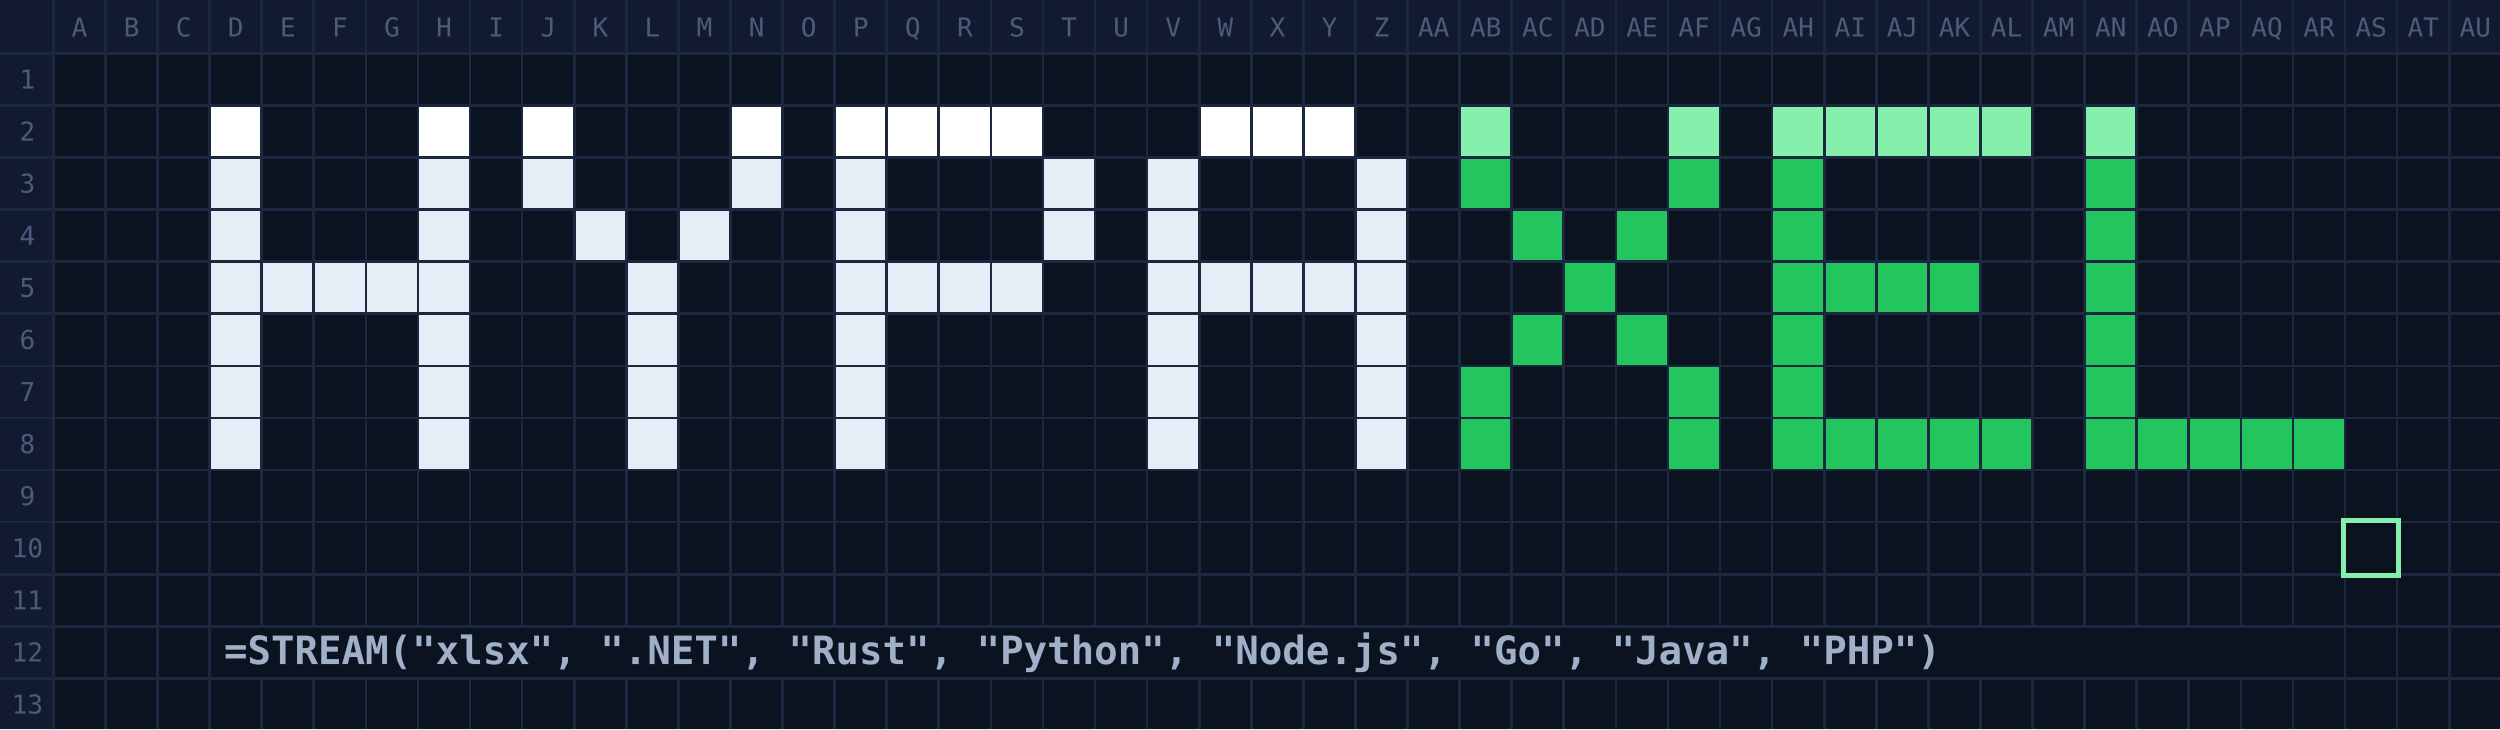
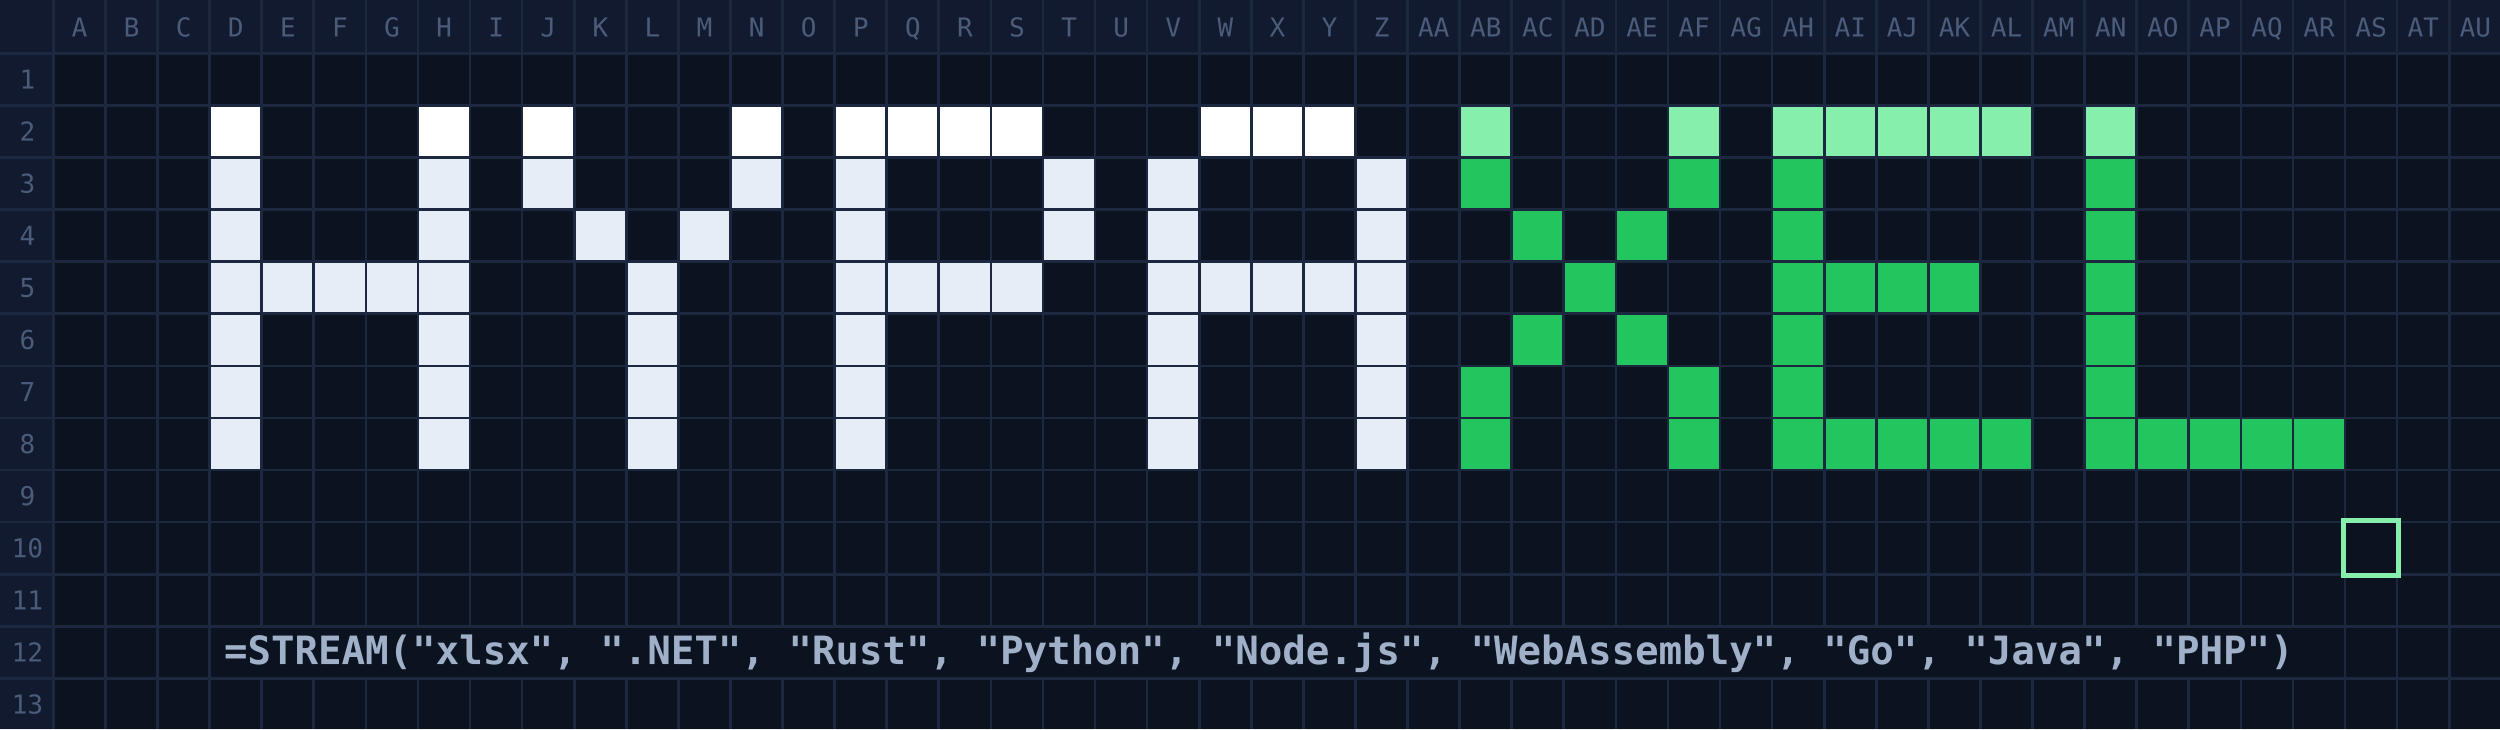
- <svg xmlns="http://www.w3.org/2000/svg" viewBox="0 0 960 280" width="960" height="280" role="img" aria-label="Hypaxel: streaming XLSX writers for .NET, Rust, Python, Node.js, Go, Java and PHP" shape-rendering="crispEdges">
+ <svg xmlns="http://www.w3.org/2000/svg" viewBox="0 0 960 280" width="960" height="280" role="img" aria-label="Hypaxel: streaming XLSX writers for .NET, Rust, Python, Node.js, browsers (WebAssembly), Go, Java and PHP" shape-rendering="crispEdges">
  <style>
.l{font-family:ui-monospace,SFMono-Regular,Menlo,Consolas,monospace;font-size:10px;fill:#4b5b7a;text-anchor:middle}
.t{font-family:ui-monospace,SFMono-Regular,Menlo,Consolas,monospace;font-size:15px;font-weight:600;fill:#9fb0c8}
.s{animation:s 4.8s steps(1,end) infinite;opacity:0}
.c{animation:c 1.2s steps(1,end) infinite}
@keyframes s{0%{opacity:0}4%{opacity:1}70%{opacity:1}100%{opacity:0}}
@keyframes c{50%{opacity:0}}
@media (prefers-reduced-motion:reduce){.s{animation:none;opacity:1}.c{animation:none}}
</style>
  <rect width="960" height="280" fill="#0b1220" />
  <rect width="960" height="20" fill="#111a2e" />
  <rect width="20" height="280" fill="#111a2e" />
  <rect x="20" y="0" width="1" height="280" fill="#1c2740" />
  <rect x="40" y="0" width="1" height="280" fill="#1c2740" />
  <rect x="60" y="0" width="1" height="280" fill="#1c2740" />
  <rect x="80" y="0" width="1" height="280" fill="#1c2740" />
  <rect x="100" y="0" width="1" height="280" fill="#1c2740" />
  <rect x="120" y="0" width="1" height="280" fill="#1c2740" />
  <rect x="140" y="0" width="1" height="280" fill="#1c2740" />
  <rect x="160" y="0" width="1" height="280" fill="#1c2740" />
  <rect x="180" y="0" width="1" height="280" fill="#1c2740" />
  <rect x="200" y="0" width="1" height="280" fill="#1c2740" />
  <rect x="220" y="0" width="1" height="280" fill="#1c2740" />
  <rect x="240" y="0" width="1" height="280" fill="#1c2740" />
  <rect x="260" y="0" width="1" height="280" fill="#1c2740" />
  <rect x="280" y="0" width="1" height="280" fill="#1c2740" />
  <rect x="300" y="0" width="1" height="280" fill="#1c2740" />
  <rect x="320" y="0" width="1" height="280" fill="#1c2740" />
  <rect x="340" y="0" width="1" height="280" fill="#1c2740" />
  <rect x="360" y="0" width="1" height="280" fill="#1c2740" />
  <rect x="380" y="0" width="1" height="280" fill="#1c2740" />
  <rect x="400" y="0" width="1" height="280" fill="#1c2740" />
  <rect x="420" y="0" width="1" height="280" fill="#1c2740" />
  <rect x="440" y="0" width="1" height="280" fill="#1c2740" />
  <rect x="460" y="0" width="1" height="280" fill="#1c2740" />
  <rect x="480" y="0" width="1" height="280" fill="#1c2740" />
  <rect x="500" y="0" width="1" height="280" fill="#1c2740" />
  <rect x="520" y="0" width="1" height="280" fill="#1c2740" />
  <rect x="540" y="0" width="1" height="280" fill="#1c2740" />
  <rect x="560" y="0" width="1" height="280" fill="#1c2740" />
  <rect x="580" y="0" width="1" height="280" fill="#1c2740" />
  <rect x="600" y="0" width="1" height="280" fill="#1c2740" />
  <rect x="620" y="0" width="1" height="280" fill="#1c2740" />
  <rect x="640" y="0" width="1" height="280" fill="#1c2740" />
  <rect x="660" y="0" width="1" height="280" fill="#1c2740" />
  <rect x="680" y="0" width="1" height="280" fill="#1c2740" />
  <rect x="700" y="0" width="1" height="280" fill="#1c2740" />
  <rect x="720" y="0" width="1" height="280" fill="#1c2740" />
  <rect x="740" y="0" width="1" height="280" fill="#1c2740" />
  <rect x="760" y="0" width="1" height="280" fill="#1c2740" />
  <rect x="780" y="0" width="1" height="280" fill="#1c2740" />
  <rect x="800" y="0" width="1" height="280" fill="#1c2740" />
  <rect x="820" y="0" width="1" height="280" fill="#1c2740" />
  <rect x="840" y="0" width="1" height="280" fill="#1c2740" />
  <rect x="860" y="0" width="1" height="280" fill="#1c2740" />
  <rect x="880" y="0" width="1" height="280" fill="#1c2740" />
  <rect x="900" y="0" width="1" height="280" fill="#1c2740" />
  <rect x="920" y="0" width="1" height="280" fill="#1c2740" />
  <rect x="940" y="0" width="1" height="280" fill="#1c2740" />
  <rect x="0" y="20" width="960" height="1" fill="#1c2740" />
  <rect x="0" y="40" width="960" height="1" fill="#1c2740" />
  <rect x="0" y="60" width="960" height="1" fill="#1c2740" />
  <rect x="0" y="80" width="960" height="1" fill="#1c2740" />
  <rect x="0" y="100" width="960" height="1" fill="#1c2740" />
  <rect x="0" y="120" width="960" height="1" fill="#1c2740" />
  <rect x="0" y="140" width="960" height="1" fill="#1c2740" />
  <rect x="0" y="160" width="960" height="1" fill="#1c2740" />
  <rect x="0" y="180" width="960" height="1" fill="#1c2740" />
  <rect x="0" y="200" width="960" height="1" fill="#1c2740" />
  <rect x="0" y="220" width="960" height="1" fill="#1c2740" />
  <rect x="0" y="240" width="960" height="1" fill="#1c2740" />
  <rect x="0" y="260" width="960" height="1" fill="#1c2740" />
  <text class="l" x="30.5" y="14">A</text>
  <text class="l" x="50.5" y="14">B</text>
  <text class="l" x="70.5" y="14">C</text>
  <text class="l" x="90.5" y="14">D</text>
  <text class="l" x="110.5" y="14">E</text>
  <text class="l" x="130.5" y="14">F</text>
  <text class="l" x="150.5" y="14">G</text>
  <text class="l" x="170.5" y="14">H</text>
  <text class="l" x="190.5" y="14">I</text>
  <text class="l" x="210.5" y="14">J</text>
  <text class="l" x="230.5" y="14">K</text>
  <text class="l" x="250.5" y="14">L</text>
  <text class="l" x="270.5" y="14">M</text>
  <text class="l" x="290.5" y="14">N</text>
  <text class="l" x="310.5" y="14">O</text>
  <text class="l" x="330.5" y="14">P</text>
  <text class="l" x="350.5" y="14">Q</text>
  <text class="l" x="370.5" y="14">R</text>
  <text class="l" x="390.5" y="14">S</text>
  <text class="l" x="410.5" y="14">T</text>
  <text class="l" x="430.5" y="14">U</text>
  <text class="l" x="450.5" y="14">V</text>
  <text class="l" x="470.5" y="14">W</text>
  <text class="l" x="490.5" y="14">X</text>
  <text class="l" x="510.5" y="14">Y</text>
  <text class="l" x="530.5" y="14">Z</text>
  <text class="l" x="550.5" y="14">AA</text>
  <text class="l" x="570.5" y="14">AB</text>
  <text class="l" x="590.5" y="14">AC</text>
  <text class="l" x="610.5" y="14">AD</text>
  <text class="l" x="630.5" y="14">AE</text>
  <text class="l" x="650.5" y="14">AF</text>
  <text class="l" x="670.5" y="14">AG</text>
  <text class="l" x="690.5" y="14">AH</text>
  <text class="l" x="710.5" y="14">AI</text>
  <text class="l" x="730.5" y="14">AJ</text>
  <text class="l" x="750.5" y="14">AK</text>
  <text class="l" x="770.5" y="14">AL</text>
  <text class="l" x="790.5" y="14">AM</text>
  <text class="l" x="810.5" y="14">AN</text>
  <text class="l" x="830.5" y="14">AO</text>
  <text class="l" x="850.5" y="14">AP</text>
  <text class="l" x="870.5" y="14">AQ</text>
  <text class="l" x="890.5" y="14">AR</text>
  <text class="l" x="910.5" y="14">AS</text>
  <text class="l" x="930.5" y="14">AT</text>
  <text class="l" x="950.5" y="14">AU</text>
  <text class="l" x="10.5" y="34">1</text>
  <text class="l" x="10.5" y="54">2</text>
  <text class="l" x="10.5" y="74">3</text>
  <text class="l" x="10.5" y="94">4</text>
  <text class="l" x="10.5" y="114">5</text>
  <text class="l" x="10.5" y="134">6</text>
  <text class="l" x="10.5" y="154">7</text>
  <text class="l" x="10.5" y="174">8</text>
  <text class="l" x="10.5" y="194">9</text>
  <text class="l" x="10.5" y="214">10</text>
  <text class="l" x="10.5" y="234">11</text>
  <text class="l" x="10.5" y="254">12</text>
  <text class="l" x="10.5" y="274">13</text>
  <rect x="81" y="41" width="19" height="19" fill="#ffffff" />
  <rect x="161" y="41" width="19" height="19" fill="#ffffff" />
  <rect x="81" y="61" width="19" height="19" fill="#e6edf7" />
  <rect x="161" y="61" width="19" height="19" fill="#e6edf7" />
  <rect x="81" y="81" width="19" height="19" fill="#e6edf7" />
  <rect x="161" y="81" width="19" height="19" fill="#e6edf7" />
  <rect x="81" y="101" width="19" height="19" fill="#e6edf7" />
  <rect x="101" y="101" width="19" height="19" fill="#e6edf7" />
  <rect x="121" y="101" width="19" height="19" fill="#e6edf7" />
  <rect x="141" y="101" width="19" height="19" fill="#e6edf7" />
  <rect x="161" y="101" width="19" height="19" fill="#e6edf7" />
  <rect x="81" y="121" width="19" height="19" fill="#e6edf7" />
  <rect x="161" y="121" width="19" height="19" fill="#e6edf7" />
  <rect x="81" y="141" width="19" height="19" fill="#e6edf7" />
  <rect x="161" y="141" width="19" height="19" fill="#e6edf7" />
  <rect x="81" y="161" width="19" height="19" fill="#e6edf7" />
  <rect x="161" y="161" width="19" height="19" fill="#e6edf7" />
  <rect x="201" y="41" width="19" height="19" fill="#ffffff" />
  <rect x="281" y="41" width="19" height="19" fill="#ffffff" />
  <rect x="201" y="61" width="19" height="19" fill="#e6edf7" />
  <rect x="281" y="61" width="19" height="19" fill="#e6edf7" />
  <rect x="221" y="81" width="19" height="19" fill="#e6edf7" />
  <rect x="261" y="81" width="19" height="19" fill="#e6edf7" />
  <rect x="241" y="101" width="19" height="19" fill="#e6edf7" />
  <rect x="241" y="121" width="19" height="19" fill="#e6edf7" />
  <rect x="241" y="141" width="19" height="19" fill="#e6edf7" />
  <rect x="241" y="161" width="19" height="19" fill="#e6edf7" />
  <rect x="321" y="41" width="19" height="19" fill="#ffffff" />
  <rect x="341" y="41" width="19" height="19" fill="#ffffff" />
  <rect x="361" y="41" width="19" height="19" fill="#ffffff" />
  <rect x="381" y="41" width="19" height="19" fill="#ffffff" />
  <rect x="321" y="61" width="19" height="19" fill="#e6edf7" />
  <rect x="401" y="61" width="19" height="19" fill="#e6edf7" />
  <rect x="321" y="81" width="19" height="19" fill="#e6edf7" />
  <rect x="401" y="81" width="19" height="19" fill="#e6edf7" />
  <rect x="321" y="101" width="19" height="19" fill="#e6edf7" />
  <rect x="341" y="101" width="19" height="19" fill="#e6edf7" />
  <rect x="361" y="101" width="19" height="19" fill="#e6edf7" />
  <rect x="381" y="101" width="19" height="19" fill="#e6edf7" />
  <rect x="321" y="121" width="19" height="19" fill="#e6edf7" />
  <rect x="321" y="141" width="19" height="19" fill="#e6edf7" />
  <rect x="321" y="161" width="19" height="19" fill="#e6edf7" />
  <rect x="461" y="41" width="19" height="19" fill="#ffffff" />
  <rect x="481" y="41" width="19" height="19" fill="#ffffff" />
  <rect x="501" y="41" width="19" height="19" fill="#ffffff" />
  <rect x="441" y="61" width="19" height="19" fill="#e6edf7" />
  <rect x="521" y="61" width="19" height="19" fill="#e6edf7" />
  <rect x="441" y="81" width="19" height="19" fill="#e6edf7" />
  <rect x="521" y="81" width="19" height="19" fill="#e6edf7" />
  <rect x="441" y="101" width="19" height="19" fill="#e6edf7" />
  <rect x="461" y="101" width="19" height="19" fill="#e6edf7" />
  <rect x="481" y="101" width="19" height="19" fill="#e6edf7" />
  <rect x="501" y="101" width="19" height="19" fill="#e6edf7" />
  <rect x="521" y="101" width="19" height="19" fill="#e6edf7" />
  <rect x="441" y="121" width="19" height="19" fill="#e6edf7" />
  <rect x="521" y="121" width="19" height="19" fill="#e6edf7" />
  <rect x="441" y="141" width="19" height="19" fill="#e6edf7" />
  <rect x="521" y="141" width="19" height="19" fill="#e6edf7" />
  <rect x="441" y="161" width="19" height="19" fill="#e6edf7" />
  <rect x="521" y="161" width="19" height="19" fill="#e6edf7" />
  <rect x="561" y="41" width="19" height="19" fill="#86efac" />
  <rect x="641" y="41" width="19" height="19" fill="#86efac" />
  <rect x="561" y="61" width="19" height="19" fill="#22c55e" />
  <rect x="641" y="61" width="19" height="19" fill="#22c55e" />
  <rect x="581" y="81" width="19" height="19" fill="#22c55e" />
  <rect x="621" y="81" width="19" height="19" fill="#22c55e" />
  <rect x="601" y="101" width="19" height="19" fill="#22c55e" />
  <rect x="581" y="121" width="19" height="19" fill="#22c55e" />
  <rect x="621" y="121" width="19" height="19" fill="#22c55e" />
  <rect x="561" y="141" width="19" height="19" fill="#22c55e" />
  <rect x="641" y="141" width="19" height="19" fill="#22c55e" />
  <rect x="561" y="161" width="19" height="19" fill="#22c55e" />
  <rect x="641" y="161" width="19" height="19" fill="#22c55e" />
  <rect x="681" y="41" width="19" height="19" fill="#86efac" />
  <rect x="701" y="41" width="19" height="19" fill="#86efac" />
  <rect x="721" y="41" width="19" height="19" fill="#86efac" />
  <rect x="741" y="41" width="19" height="19" fill="#86efac" />
  <rect x="761" y="41" width="19" height="19" fill="#86efac" />
  <rect x="681" y="61" width="19" height="19" fill="#22c55e" />
  <rect x="681" y="81" width="19" height="19" fill="#22c55e" />
  <rect x="681" y="101" width="19" height="19" fill="#22c55e" />
  <rect x="701" y="101" width="19" height="19" fill="#22c55e" />
  <rect x="721" y="101" width="19" height="19" fill="#22c55e" />
  <rect x="741" y="101" width="19" height="19" fill="#22c55e" />
  <rect x="681" y="121" width="19" height="19" fill="#22c55e" />
  <rect x="681" y="141" width="19" height="19" fill="#22c55e" />
  <rect x="681" y="161" width="19" height="19" fill="#22c55e" />
  <rect x="701" y="161" width="19" height="19" fill="#22c55e" />
  <rect x="721" y="161" width="19" height="19" fill="#22c55e" />
  <rect x="741" y="161" width="19" height="19" fill="#22c55e" />
  <rect x="761" y="161" width="19" height="19" fill="#22c55e" />
  <rect x="801" y="41" width="19" height="19" fill="#86efac" />
  <rect x="801" y="61" width="19" height="19" fill="#22c55e" />
  <rect x="801" y="81" width="19" height="19" fill="#22c55e" />
  <rect x="801" y="101" width="19" height="19" fill="#22c55e" />
  <rect x="801" y="121" width="19" height="19" fill="#22c55e" />
  <rect x="801" y="141" width="19" height="19" fill="#22c55e" />
  <rect x="801" y="161" width="19" height="19" fill="#22c55e" />
  <rect x="821" y="161" width="19" height="19" fill="#22c55e" />
  <rect x="841" y="161" width="19" height="19" fill="#22c55e" />
  <rect x="861" y="161" width="19" height="19" fill="#22c55e" />
  <rect x="881" y="161" width="19" height="19" fill="#22c55e" />
  <rect x="81" y="201" width="19" height="19" fill="#15803d" class="s" style="animation-delay:0.00s" />
  <rect x="101" y="201" width="19" height="19" fill="#86efac" class="s" style="animation-delay:0.07s" />
  <rect x="121" y="201" width="19" height="19" fill="#22c55e" class="s" style="animation-delay:0.14s" />
  <rect x="141" y="201" width="19" height="19" fill="#22c55e" class="s" style="animation-delay:0.21s" />
  <rect x="161" y="201" width="19" height="19" fill="#15803d" class="s" style="animation-delay:0.28s" />
  <rect x="181" y="201" width="19" height="19" fill="#86efac" class="s" style="animation-delay:0.35s" />
  <rect x="201" y="201" width="19" height="19" fill="#22c55e" class="s" style="animation-delay:0.42s" />
  <rect x="221" y="201" width="19" height="19" fill="#22c55e" class="s" style="animation-delay:0.49s" />
  <rect x="241" y="201" width="19" height="19" fill="#15803d" class="s" style="animation-delay:0.56s" />
  <rect x="261" y="201" width="19" height="19" fill="#86efac" class="s" style="animation-delay:0.63s" />
  <rect x="281" y="201" width="19" height="19" fill="#22c55e" class="s" style="animation-delay:0.70s" />
  <rect x="301" y="201" width="19" height="19" fill="#22c55e" class="s" style="animation-delay:0.77s" />
  <rect x="321" y="201" width="19" height="19" fill="#15803d" class="s" style="animation-delay:0.84s" />
  <rect x="341" y="201" width="19" height="19" fill="#86efac" class="s" style="animation-delay:0.91s" />
  <rect x="361" y="201" width="19" height="19" fill="#22c55e" class="s" style="animation-delay:0.98s" />
  <rect x="381" y="201" width="19" height="19" fill="#22c55e" class="s" style="animation-delay:1.05s" />
  <rect x="401" y="201" width="19" height="19" fill="#15803d" class="s" style="animation-delay:1.12s" />
  <rect x="421" y="201" width="19" height="19" fill="#86efac" class="s" style="animation-delay:1.19s" />
  <rect x="441" y="201" width="19" height="19" fill="#22c55e" class="s" style="animation-delay:1.26s" />
  <rect x="461" y="201" width="19" height="19" fill="#22c55e" class="s" style="animation-delay:1.33s" />
  <rect x="481" y="201" width="19" height="19" fill="#15803d" class="s" style="animation-delay:1.40s" />
  <rect x="501" y="201" width="19" height="19" fill="#86efac" class="s" style="animation-delay:1.47s" />
  <rect x="521" y="201" width="19" height="19" fill="#22c55e" class="s" style="animation-delay:1.54s" />
  <rect x="541" y="201" width="19" height="19" fill="#22c55e" class="s" style="animation-delay:1.61s" />
  <rect x="561" y="201" width="19" height="19" fill="#15803d" class="s" style="animation-delay:1.68s" />
  <rect x="581" y="201" width="19" height="19" fill="#86efac" class="s" style="animation-delay:1.75s" />
  <rect x="601" y="201" width="19" height="19" fill="#22c55e" class="s" style="animation-delay:1.82s" />
  <rect x="621" y="201" width="19" height="19" fill="#22c55e" class="s" style="animation-delay:1.89s" />
  <rect x="641" y="201" width="19" height="19" fill="#15803d" class="s" style="animation-delay:1.96s" />
  <rect x="661" y="201" width="19" height="19" fill="#86efac" class="s" style="animation-delay:2.03s" />
  <rect x="681" y="201" width="19" height="19" fill="#22c55e" class="s" style="animation-delay:2.10s" />
  <rect x="701" y="201" width="19" height="19" fill="#22c55e" class="s" style="animation-delay:2.17s" />
  <rect x="721" y="201" width="19" height="19" fill="#15803d" class="s" style="animation-delay:2.24s" />
  <rect x="741" y="201" width="19" height="19" fill="#86efac" class="s" style="animation-delay:2.31s" />
  <rect x="761" y="201" width="19" height="19" fill="#22c55e" class="s" style="animation-delay:2.38s" />
  <rect x="781" y="201" width="19" height="19" fill="#22c55e" class="s" style="animation-delay:2.45s" />
  <rect x="801" y="201" width="19" height="19" fill="#15803d" class="s" style="animation-delay:2.52s" />
  <rect x="821" y="201" width="19" height="19" fill="#86efac" class="s" style="animation-delay:2.59s" />
  <rect x="841" y="201" width="19" height="19" fill="#22c55e" class="s" style="animation-delay:2.66s" />
  <rect x="861" y="201" width="19" height="19" fill="#22c55e" class="s" style="animation-delay:2.73s" />
  <rect x="881" y="201" width="19" height="19" fill="#15803d" class="s" style="animation-delay:2.80s" />
  <rect class="c" x="900" y="200" width="21" height="21" fill="none" stroke="#86efac" stroke-width="2" />
  <rect x="81" y="241" width="819" height="19" fill="#0b1220" />
-   <text class="t" x="86" y="255">=STREAM("xlsx", ".NET", "Rust", "Python", "Node.js", "Go", "Java", "PHP")</text>
+   <text class="t" x="86" y="255">=STREAM("xlsx", ".NET", "Rust", "Python", "Node.js", "WebAssembly", "Go", "Java", "PHP")</text>
</svg>
